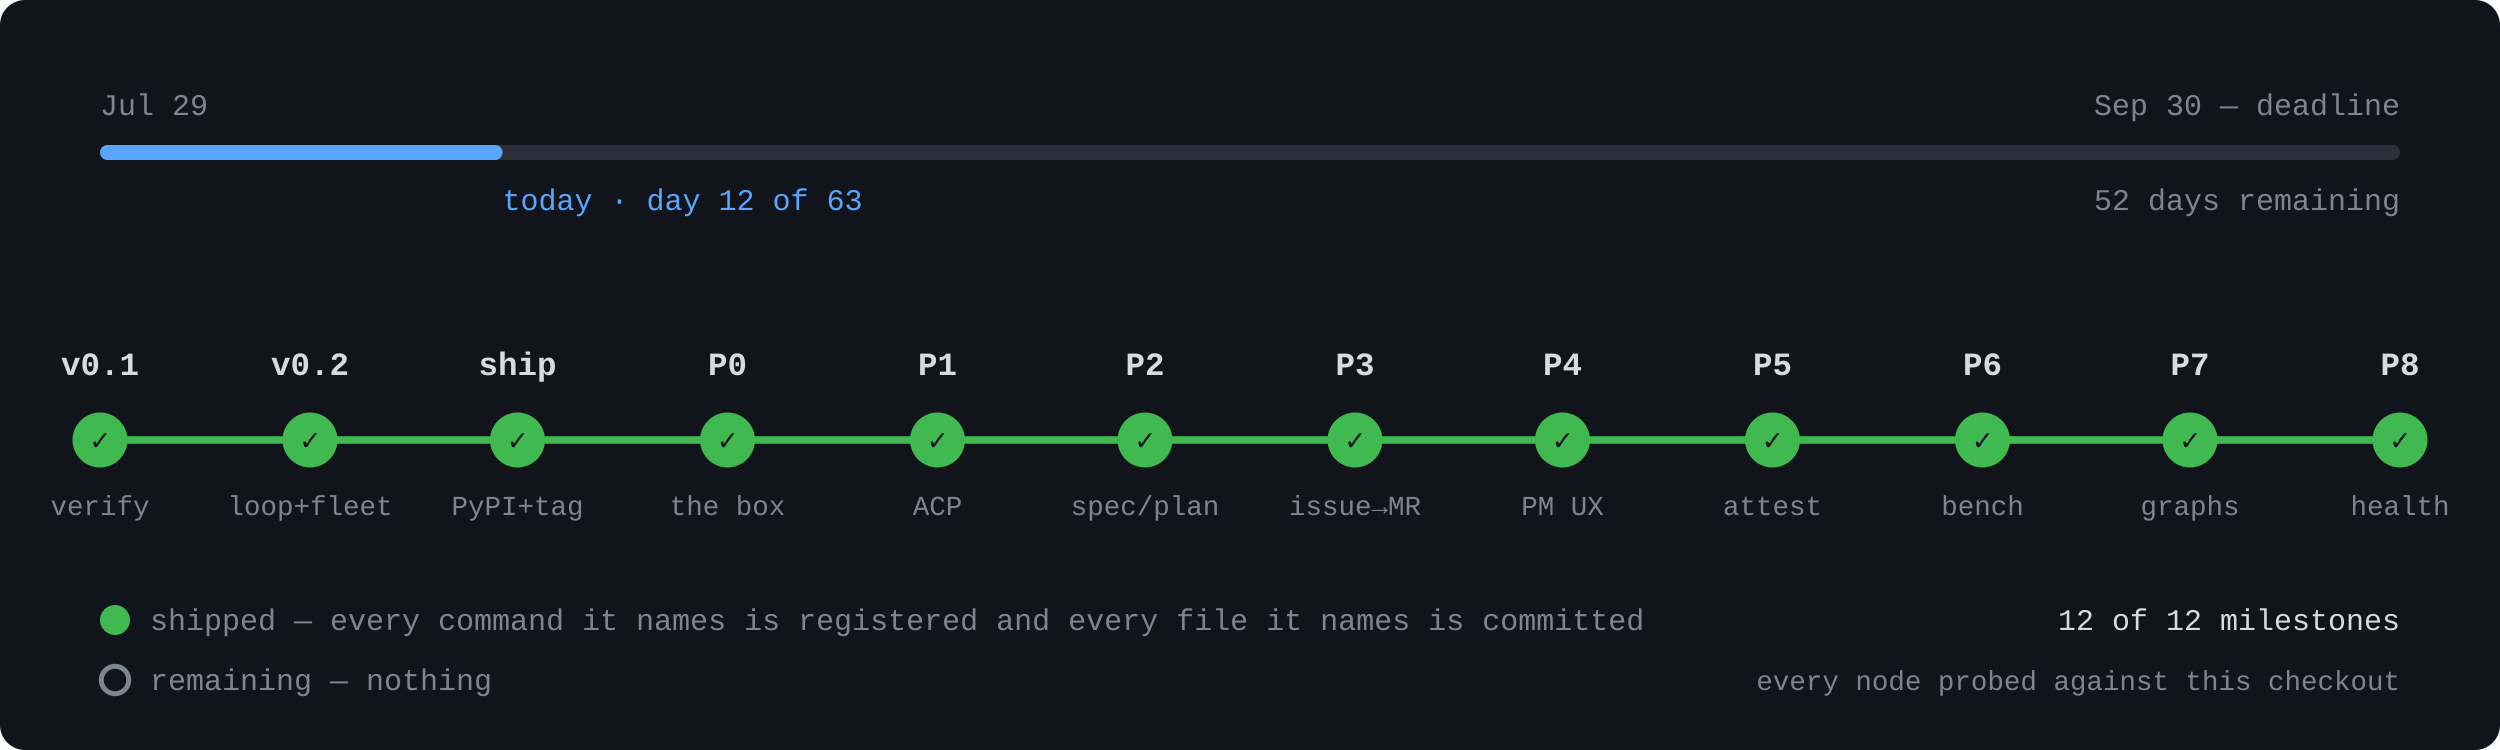
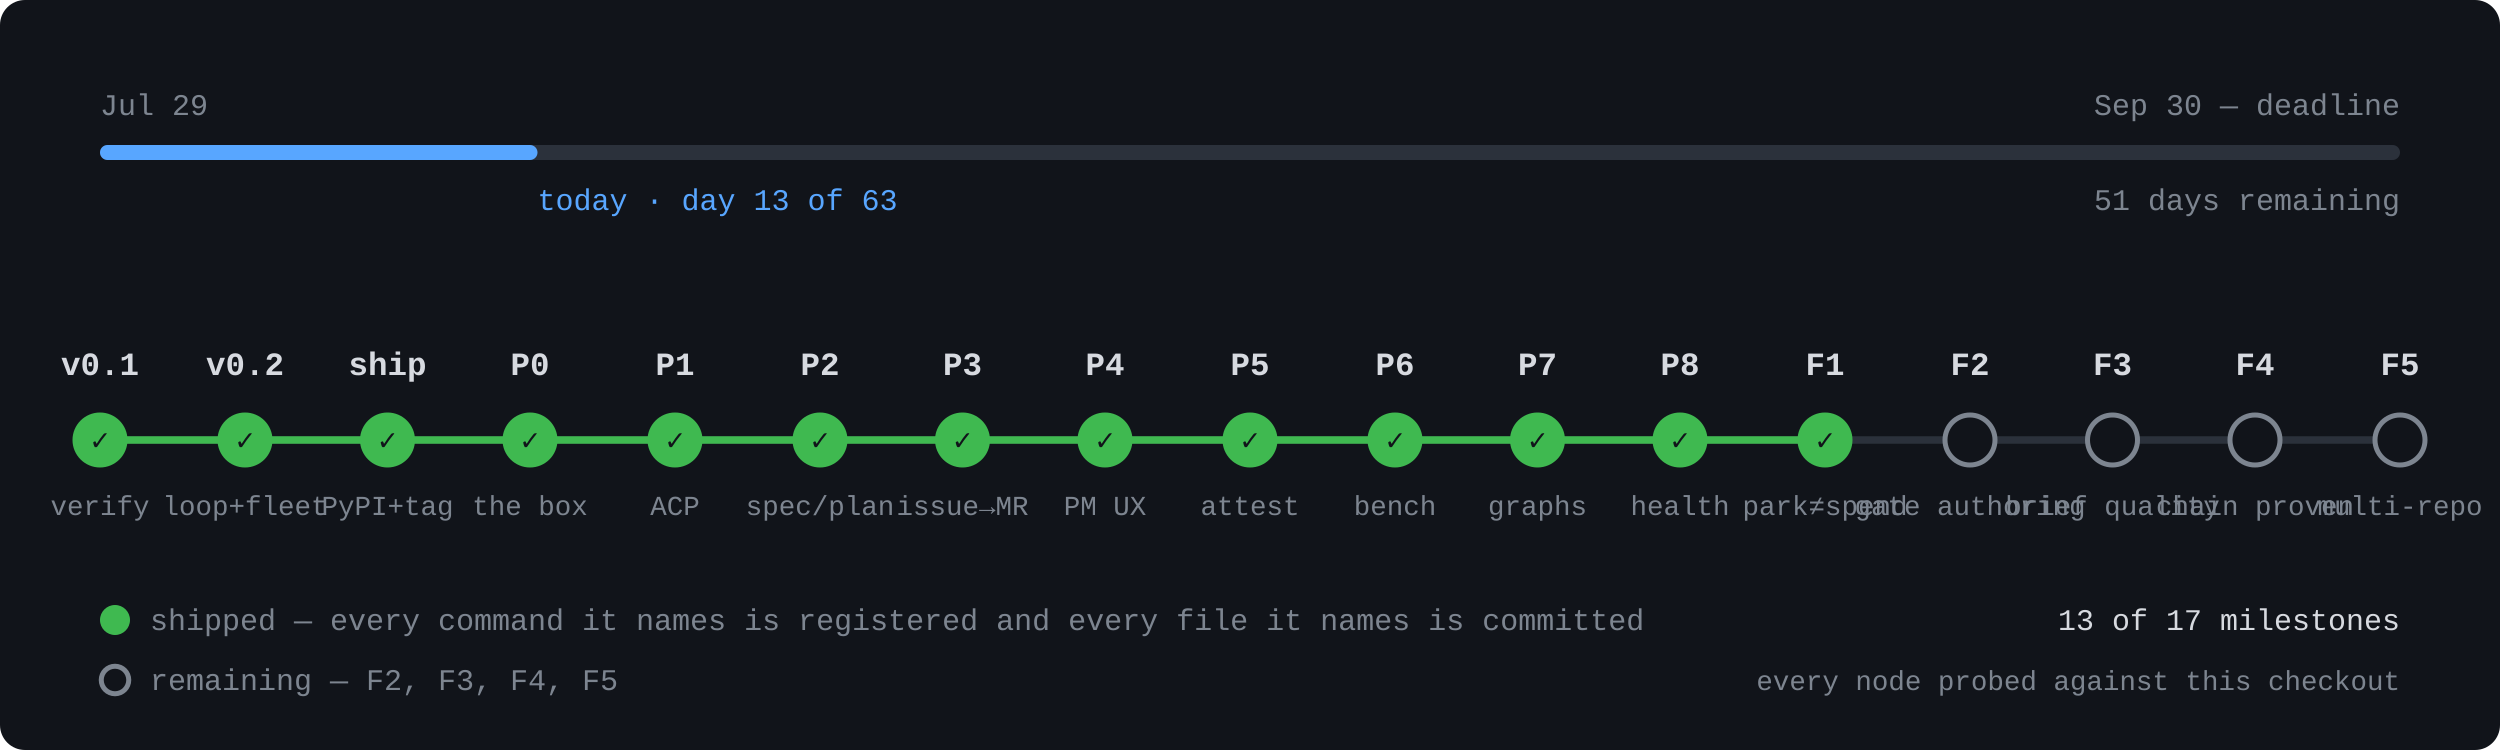
- <svg xmlns="http://www.w3.org/2000/svg" width="1000" height="300" viewBox="0 0 1000 300" font-family="ui-monospace,SFMono-Regular,'SF Mono',Menlo,Consolas,'Liberation Mono',monospace" role="img" aria-label="Wringer roadmap — 12 of 12 milestones shipped">
+ <svg xmlns="http://www.w3.org/2000/svg" width="1000" height="300" viewBox="0 0 1000 300" font-family="ui-monospace,SFMono-Regular,'SF Mono',Menlo,Consolas,'Liberation Mono',monospace" role="img" aria-label="Wringer roadmap — 13 of 17 milestones shipped">
  <rect width="100%" height="100%" rx="10" fill="#11141a" />
  <text x="40" y="46" fill="#7d8590" font-size="12">Jul 29</text>
  <text x="960" y="46" fill="#7d8590" font-size="12" text-anchor="end">Sep 30 — deadline</text>
  <rect x="40" y="58" width="920" height="6" rx="3" fill="#2b313b" />
-   <rect x="40" y="58" width="161" height="6" rx="3" fill="#58a6ff" />
-   <text x="201" y="84" fill="#58a6ff" font-size="12">today · day 12 of 63</text>
-   <text x="960" y="84" fill="#7d8590" font-size="12" text-anchor="end">52 days remaining</text>
+   <rect x="40" y="58" width="175" height="6" rx="3" fill="#58a6ff" />
+   <text x="215" y="84" fill="#58a6ff" font-size="12">today · day 13 of 63</text>
+   <text x="960" y="84" fill="#7d8590" font-size="12" text-anchor="end">51 days remaining</text>
  <line x1="40" y1="176" x2="960" y2="176" stroke="#2b313b" stroke-width="3" />
-   <line x1="40" y1="176" x2="960" y2="176" stroke="#3fb950" stroke-width="3" />
+   <line x1="40" y1="176" x2="730" y2="176" stroke="#3fb950" stroke-width="3" />
  <text x="40" y="150" fill="#d7dae0" font-size="13" font-weight="600" text-anchor="middle">v0.1</text>
  <circle cx="40" cy="176" r="11" fill="#3fb950" />
  <text x="40" y="180" fill="#11141a" font-size="12" font-weight="700" text-anchor="middle">✓</text>
  <text x="40" y="206" fill="#7d8590" font-size="11" text-anchor="middle">verify</text>
-   <text x="124" y="150" fill="#d7dae0" font-size="13" font-weight="600" text-anchor="middle">v0.2</text>
-   <circle cx="124" cy="176" r="11" fill="#3fb950" />
-   <text x="124" y="180" fill="#11141a" font-size="12" font-weight="700" text-anchor="middle">✓</text>
-   <text x="124" y="206" fill="#7d8590" font-size="11" text-anchor="middle">loop+fleet</text>
-   <text x="207" y="150" fill="#d7dae0" font-size="13" font-weight="600" text-anchor="middle">ship</text>
-   <circle cx="207" cy="176" r="11" fill="#3fb950" />
-   <text x="207" y="180" fill="#11141a" font-size="12" font-weight="700" text-anchor="middle">✓</text>
-   <text x="207" y="206" fill="#7d8590" font-size="11" text-anchor="middle">PyPI+tag</text>
-   <text x="291" y="150" fill="#d7dae0" font-size="13" font-weight="600" text-anchor="middle">P0</text>
-   <circle cx="291" cy="176" r="11" fill="#3fb950" />
-   <text x="291" y="180" fill="#11141a" font-size="12" font-weight="700" text-anchor="middle">✓</text>
-   <text x="291" y="206" fill="#7d8590" font-size="11" text-anchor="middle">the box</text>
-   <text x="375" y="150" fill="#d7dae0" font-size="13" font-weight="600" text-anchor="middle">P1</text>
-   <circle cx="375" cy="176" r="11" fill="#3fb950" />
-   <text x="375" y="180" fill="#11141a" font-size="12" font-weight="700" text-anchor="middle">✓</text>
-   <text x="375" y="206" fill="#7d8590" font-size="11" text-anchor="middle">ACP</text>
-   <text x="458" y="150" fill="#d7dae0" font-size="13" font-weight="600" text-anchor="middle">P2</text>
-   <circle cx="458" cy="176" r="11" fill="#3fb950" />
-   <text x="458" y="180" fill="#11141a" font-size="12" font-weight="700" text-anchor="middle">✓</text>
-   <text x="458" y="206" fill="#7d8590" font-size="11" text-anchor="middle">spec/plan</text>
-   <text x="542" y="150" fill="#d7dae0" font-size="13" font-weight="600" text-anchor="middle">P3</text>
-   <circle cx="542" cy="176" r="11" fill="#3fb950" />
-   <text x="542" y="180" fill="#11141a" font-size="12" font-weight="700" text-anchor="middle">✓</text>
-   <text x="542" y="206" fill="#7d8590" font-size="11" text-anchor="middle">issue→MR</text>
-   <text x="625" y="150" fill="#d7dae0" font-size="13" font-weight="600" text-anchor="middle">P4</text>
-   <circle cx="625" cy="176" r="11" fill="#3fb950" />
-   <text x="625" y="180" fill="#11141a" font-size="12" font-weight="700" text-anchor="middle">✓</text>
-   <text x="625" y="206" fill="#7d8590" font-size="11" text-anchor="middle">PM UX</text>
-   <text x="709" y="150" fill="#d7dae0" font-size="13" font-weight="600" text-anchor="middle">P5</text>
-   <circle cx="709" cy="176" r="11" fill="#3fb950" />
-   <text x="709" y="180" fill="#11141a" font-size="12" font-weight="700" text-anchor="middle">✓</text>
-   <text x="709" y="206" fill="#7d8590" font-size="11" text-anchor="middle">attest</text>
-   <text x="793" y="150" fill="#d7dae0" font-size="13" font-weight="600" text-anchor="middle">P6</text>
-   <circle cx="793" cy="176" r="11" fill="#3fb950" />
-   <text x="793" y="180" fill="#11141a" font-size="12" font-weight="700" text-anchor="middle">✓</text>
-   <text x="793" y="206" fill="#7d8590" font-size="11" text-anchor="middle">bench</text>
-   <text x="876" y="150" fill="#d7dae0" font-size="13" font-weight="600" text-anchor="middle">P7</text>
-   <circle cx="876" cy="176" r="11" fill="#3fb950" />
-   <text x="876" y="180" fill="#11141a" font-size="12" font-weight="700" text-anchor="middle">✓</text>
-   <text x="876" y="206" fill="#7d8590" font-size="11" text-anchor="middle">graphs</text>
-   <text x="960" y="150" fill="#d7dae0" font-size="13" font-weight="600" text-anchor="middle">P8</text>
-   <circle cx="960" cy="176" r="11" fill="#3fb950" />
-   <text x="960" y="180" fill="#11141a" font-size="12" font-weight="700" text-anchor="middle">✓</text>
-   <text x="960" y="206" fill="#7d8590" font-size="11" text-anchor="middle">health</text>
+   <text x="98" y="150" fill="#d7dae0" font-size="13" font-weight="600" text-anchor="middle">v0.2</text>
+   <circle cx="98" cy="176" r="11" fill="#3fb950" />
+   <text x="98" y="180" fill="#11141a" font-size="12" font-weight="700" text-anchor="middle">✓</text>
+   <text x="98" y="206" fill="#7d8590" font-size="11" text-anchor="middle">loop+fleet</text>
+   <text x="155" y="150" fill="#d7dae0" font-size="13" font-weight="600" text-anchor="middle">ship</text>
+   <circle cx="155" cy="176" r="11" fill="#3fb950" />
+   <text x="155" y="180" fill="#11141a" font-size="12" font-weight="700" text-anchor="middle">✓</text>
+   <text x="155" y="206" fill="#7d8590" font-size="11" text-anchor="middle">PyPI+tag</text>
+   <text x="212" y="150" fill="#d7dae0" font-size="13" font-weight="600" text-anchor="middle">P0</text>
+   <circle cx="212" cy="176" r="11" fill="#3fb950" />
+   <text x="212" y="180" fill="#11141a" font-size="12" font-weight="700" text-anchor="middle">✓</text>
+   <text x="212" y="206" fill="#7d8590" font-size="11" text-anchor="middle">the box</text>
+   <text x="270" y="150" fill="#d7dae0" font-size="13" font-weight="600" text-anchor="middle">P1</text>
+   <circle cx="270" cy="176" r="11" fill="#3fb950" />
+   <text x="270" y="180" fill="#11141a" font-size="12" font-weight="700" text-anchor="middle">✓</text>
+   <text x="270" y="206" fill="#7d8590" font-size="11" text-anchor="middle">ACP</text>
+   <text x="328" y="150" fill="#d7dae0" font-size="13" font-weight="600" text-anchor="middle">P2</text>
+   <circle cx="328" cy="176" r="11" fill="#3fb950" />
+   <text x="328" y="180" fill="#11141a" font-size="12" font-weight="700" text-anchor="middle">✓</text>
+   <text x="328" y="206" fill="#7d8590" font-size="11" text-anchor="middle">spec/plan</text>
+   <text x="385" y="150" fill="#d7dae0" font-size="13" font-weight="600" text-anchor="middle">P3</text>
+   <circle cx="385" cy="176" r="11" fill="#3fb950" />
+   <text x="385" y="180" fill="#11141a" font-size="12" font-weight="700" text-anchor="middle">✓</text>
+   <text x="385" y="206" fill="#7d8590" font-size="11" text-anchor="middle">issue→MR</text>
+   <text x="442" y="150" fill="#d7dae0" font-size="13" font-weight="600" text-anchor="middle">P4</text>
+   <circle cx="442" cy="176" r="11" fill="#3fb950" />
+   <text x="442" y="180" fill="#11141a" font-size="12" font-weight="700" text-anchor="middle">✓</text>
+   <text x="442" y="206" fill="#7d8590" font-size="11" text-anchor="middle">PM UX</text>
+   <text x="500" y="150" fill="#d7dae0" font-size="13" font-weight="600" text-anchor="middle">P5</text>
+   <circle cx="500" cy="176" r="11" fill="#3fb950" />
+   <text x="500" y="180" fill="#11141a" font-size="12" font-weight="700" text-anchor="middle">✓</text>
+   <text x="500" y="206" fill="#7d8590" font-size="11" text-anchor="middle">attest</text>
+   <text x="558" y="150" fill="#d7dae0" font-size="13" font-weight="600" text-anchor="middle">P6</text>
+   <circle cx="558" cy="176" r="11" fill="#3fb950" />
+   <text x="558" y="180" fill="#11141a" font-size="12" font-weight="700" text-anchor="middle">✓</text>
+   <text x="558" y="206" fill="#7d8590" font-size="11" text-anchor="middle">bench</text>
+   <text x="615" y="150" fill="#d7dae0" font-size="13" font-weight="600" text-anchor="middle">P7</text>
+   <circle cx="615" cy="176" r="11" fill="#3fb950" />
+   <text x="615" y="180" fill="#11141a" font-size="12" font-weight="700" text-anchor="middle">✓</text>
+   <text x="615" y="206" fill="#7d8590" font-size="11" text-anchor="middle">graphs</text>
+   <text x="672" y="150" fill="#d7dae0" font-size="13" font-weight="600" text-anchor="middle">P8</text>
+   <circle cx="672" cy="176" r="11" fill="#3fb950" />
+   <text x="672" y="180" fill="#11141a" font-size="12" font-weight="700" text-anchor="middle">✓</text>
+   <text x="672" y="206" fill="#7d8590" font-size="11" text-anchor="middle">health</text>
+   <text x="730" y="150" fill="#d7dae0" font-size="13" font-weight="600" text-anchor="middle">F1</text>
+   <circle cx="730" cy="176" r="11" fill="#3fb950" />
+   <text x="730" y="180" fill="#11141a" font-size="12" font-weight="700" text-anchor="middle">✓</text>
+   <text x="730" y="206" fill="#7d8590" font-size="11" text-anchor="middle">park≠spend</text>
+   <text x="788" y="150" fill="#d7dae0" font-size="13" font-weight="600" text-anchor="middle">F2</text>
+   <circle cx="788" cy="176" r="10" fill="#11141a" stroke="#7d8590" stroke-width="2" />
+   <text x="788" y="206" fill="#7d8590" font-size="11" text-anchor="middle">gate authoring</text>
+   <text x="845" y="150" fill="#d7dae0" font-size="13" font-weight="600" text-anchor="middle">F3</text>
+   <circle cx="845" cy="176" r="10" fill="#11141a" stroke="#7d8590" stroke-width="2" />
+   <text x="845" y="206" fill="#7d8590" font-size="11" text-anchor="middle">brief quality</text>
+   <text x="902" y="150" fill="#d7dae0" font-size="13" font-weight="600" text-anchor="middle">F4</text>
+   <circle cx="902" cy="176" r="10" fill="#11141a" stroke="#7d8590" stroke-width="2" />
+   <text x="902" y="206" fill="#7d8590" font-size="11" text-anchor="middle">chain proven</text>
+   <text x="960" y="150" fill="#d7dae0" font-size="13" font-weight="600" text-anchor="middle">F5</text>
+   <circle cx="960" cy="176" r="10" fill="#11141a" stroke="#7d8590" stroke-width="2" />
+   <text x="960" y="206" fill="#7d8590" font-size="11" text-anchor="middle">multi-repo</text>
  <circle cx="46" cy="248" r="6" fill="#3fb950" />
  <text x="60" y="252" fill="#7d8590" font-size="12">shipped — every command it names is registered and every file it names is committed</text>
  <circle cx="46" cy="272" r="5.5" fill="#11141a" stroke="#7d8590" stroke-width="2" />
-   <text x="60" y="276" fill="#7d8590" font-size="12">remaining — nothing</text>
-   <text x="960" y="252" fill="#d7dae0" font-size="12" text-anchor="end">12 of 12 milestones</text>
+   <text x="60" y="276" fill="#7d8590" font-size="12">remaining — F2, F3, F4, F5</text>
+   <text x="960" y="252" fill="#d7dae0" font-size="12" text-anchor="end">13 of 17 milestones</text>
  <text x="960" y="276" fill="#7d8590" font-size="11" text-anchor="end">every node probed against this checkout</text>
</svg>
